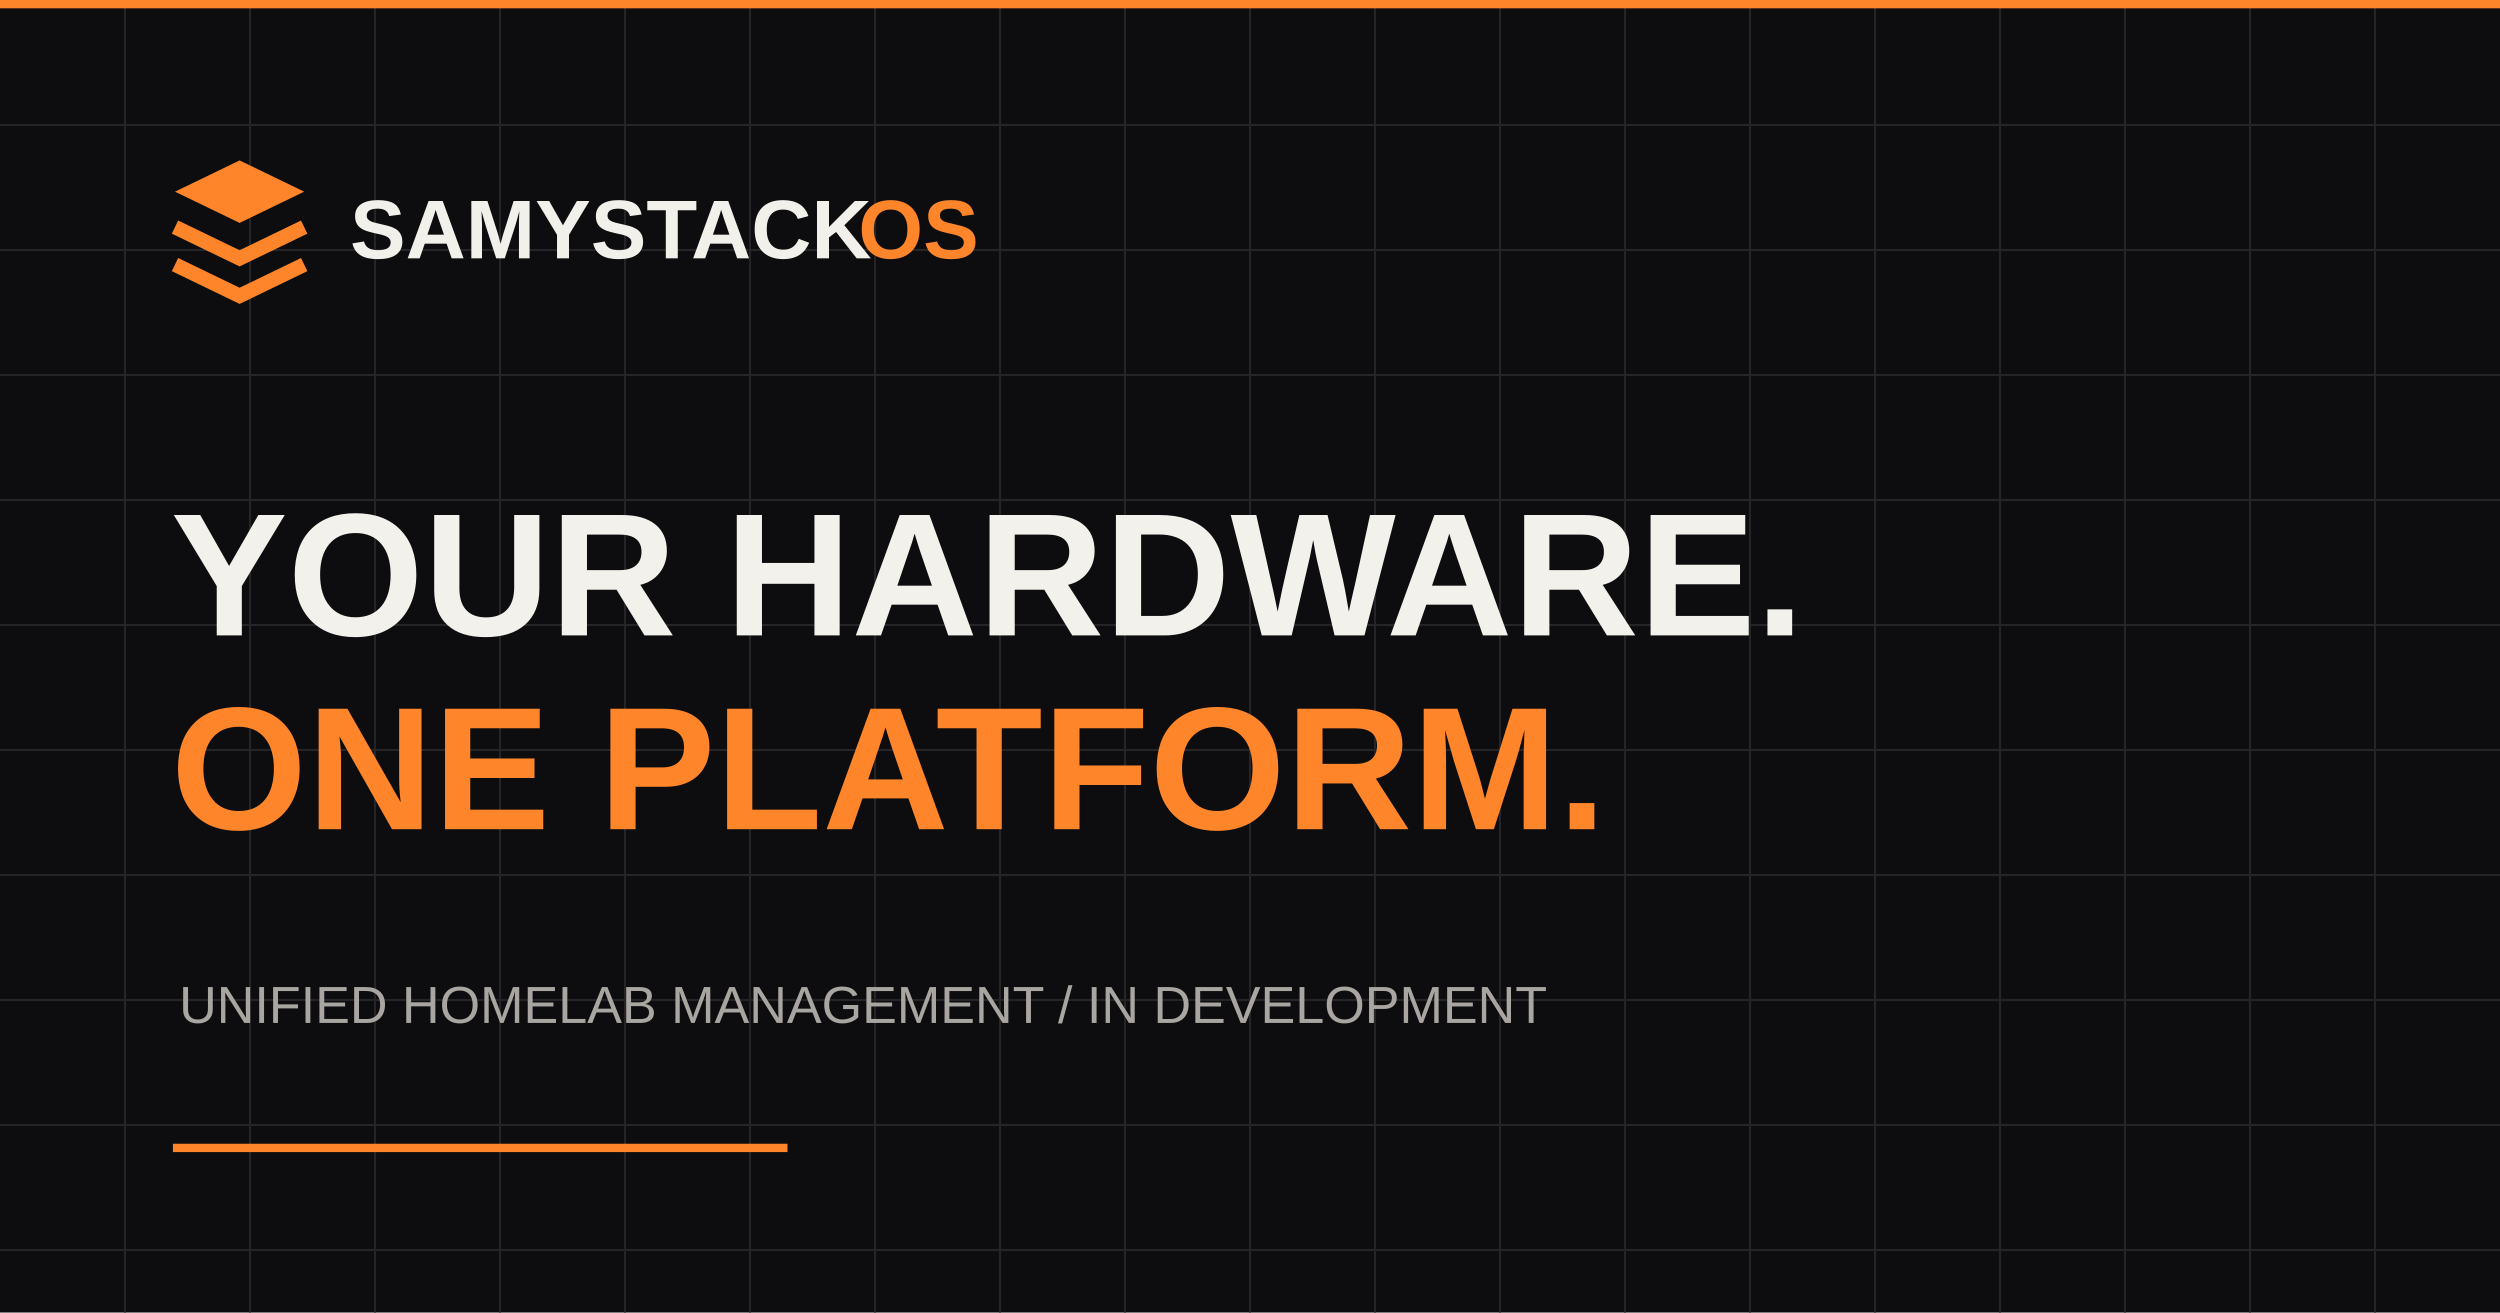
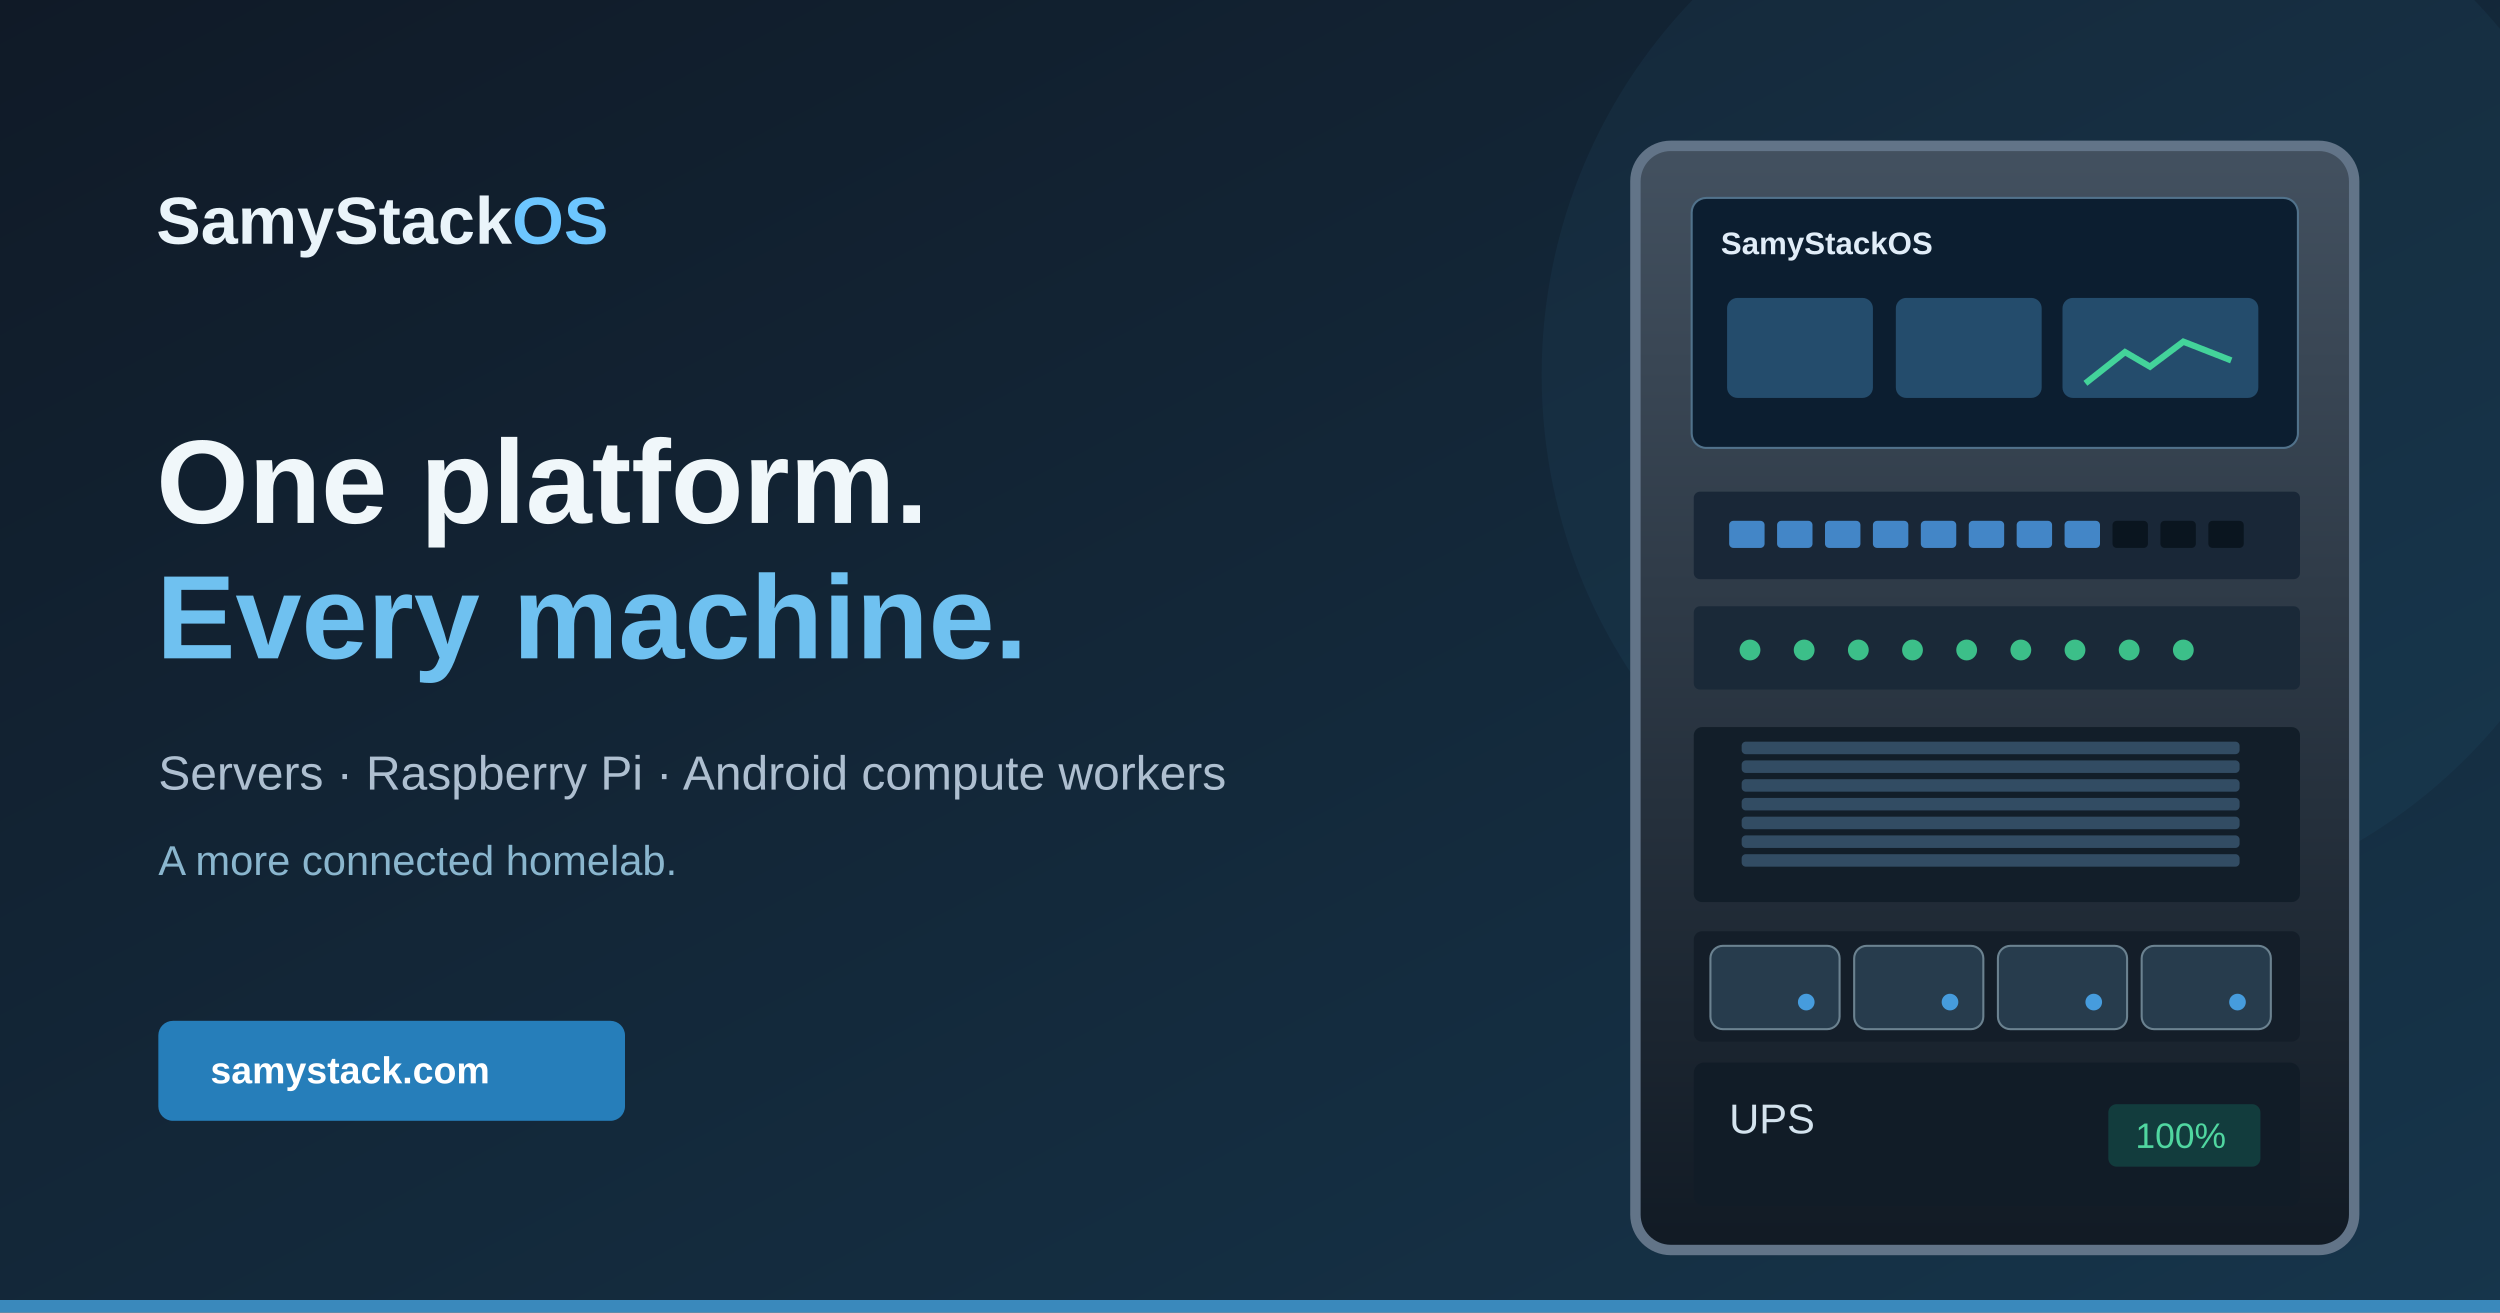
<svg xmlns="http://www.w3.org/2000/svg" viewBox="0 0 1200 630">
-   <rect width="1200" height="630" fill="#0d0d0f" />
-   <g stroke="#252528" stroke-width="1">
-     <path d="M0 60h1200M0 120h1200M0 180h1200M0 240h1200M0 300h1200M0 360h1200M0 420h1200M0 480h1200M0 540h1200M0 600h1200M60 0v630M120 0v630M180 0v630M240 0v630M300 0v630M360 0v630M420 0v630M480 0v630M540 0v630M600 0v630M660 0v630M720 0v630M780 0v630M840 0v630M900 0v630M960 0v630M1020 0v630M1080 0v630M1140 0v630" />
+   <defs>
+     <linearGradient id="bg" x2="1" y2="1">
+       <stop stop-color="#101a27" />
+       <stop offset="1" stop-color="#16354b" />
+     </linearGradient>
+     <linearGradient id="rack" x2="0" y2="1">
+       <stop stop-color="#435160" />
+       <stop offset="1" stop-color="#111a24" />
+     </linearGradient>
+   </defs>
+   <rect width="1200" height="630" fill="url(#bg)" />
+   <circle cx="1000" cy="180" r="260" fill="#295c7d" opacity=".13" />
+   <path d="M0 627h1200" stroke="#3a89bc" stroke-width="6" />
+   <g font-family="Arial,sans-serif">
+     <text x="75" y="117" font-size="32" font-weight="700" fill="#eaf4fa">SamyStack<tspan fill="#6dc6ff">OS</tspan>
+     </text>
+     <text x="75" y="251" font-size="57" font-weight="800" fill="#f0f7fa">One platform.</text>
+     <text x="75" y="316" font-size="57" font-weight="800" fill="#6fc1f0">Every machine.</text>
+     <text x="76" y="379" font-size="23" fill="#aebfd0">Servers · Raspberry Pi · Android compute workers</text>
+     <text x="76" y="420" font-size="20" fill="#8ab6ce">A more connected homelab.</text>
+     <rect x="76" y="490" width="224" height="48" rx="7" fill="#267eba" />
+     <text x="101" y="520" font-size="18" font-weight="700" fill="#fff">samystack.com</text>
  </g>
-   <path d="M0 0h1200" stroke="#ff852b" stroke-width="8" />
-   <g transform="translate(84 68)">
-     <path d="m0 24 31-15 31 15-31 15L0 24Z" fill="#ff852b" />
-     <path d="m0 41 31 15 31-15M0 59l31 15 31-15" fill="none" stroke="#ff852b" stroke-width="7" />
+   <g>
+     <rect x="785" y="70" width="345" height="530" rx="17" fill="url(#rack)" stroke="#627488" stroke-width="5" />
+     <rect x="812" y="95" width="291" height="120" rx="7" fill="#0c1e30" stroke="#51728b" />
+     <text x="826" y="122" fill="#e1edf8" font-family="Arial" font-weight="700" font-size="15">SamyStackOS</text>
+     <rect x="829" y="143" width="70" height="48" rx="5" fill="#244c6c" />
+     <rect x="910" y="143" width="70" height="48" rx="5" fill="#244c6c" />
+     <rect x="990" y="143" width="94" height="48" rx="5" fill="#244c6c" />
+     <path d="M1001 184l19 -15 12 7 16 -12 23 9" fill="none" stroke="#43d39a" stroke-width="3" />
+     <rect x="813" y="236" width="291" height="42" rx="3" fill="#192737" />
+     <rect x="830" y="250" width="17" height="13" rx="2" fill="#4386c7" />
+     <rect x="853" y="250" width="17" height="13" rx="2" fill="#4386c7" />
+     <rect x="876" y="250" width="17" height="13" rx="2" fill="#4386c7" />
+     <rect x="899" y="250" width="17" height="13" rx="2" fill="#4386c7" />
+     <rect x="922" y="250" width="17" height="13" rx="2" fill="#4386c7" />
+     <rect x="945" y="250" width="17" height="13" rx="2" fill="#4386c7" />
+     <rect x="968" y="250" width="17" height="13" rx="2" fill="#4386c7" />
+     <rect x="991" y="250" width="17" height="13" rx="2" fill="#4386c7" />
+     <rect x="1014" y="250" width="17" height="13" rx="2" fill="#0a151f" />
+     <rect x="1037" y="250" width="17" height="13" rx="2" fill="#0a151f" />
+     <rect x="1060" y="250" width="17" height="13" rx="2" fill="#0a151f" />
+     <rect x="813" y="291" width="291" height="40" rx="3" fill="#1a2938" />
+     <circle cx="840" cy="312" r="5" fill="#3cbf89" />
+     <circle cx="866" cy="312" r="5" fill="#3cbf89" />
+     <circle cx="892" cy="312" r="5" fill="#3cbf89" />
+     <circle cx="918" cy="312" r="5" fill="#3cbf89" />
+     <circle cx="944" cy="312" r="5" fill="#3cbf89" />
+     <circle cx="970" cy="312" r="5" fill="#3cbf89" />
+     <circle cx="996" cy="312" r="5" fill="#3cbf89" />
+     <circle cx="1022" cy="312" r="5" fill="#3cbf89" />
+     <circle cx="1048" cy="312" r="5" fill="#3cbf89" />
+     <rect x="813" y="349" width="291" height="84" rx="4" fill="#121e29" />
+     <rect x="836" y="356" width="239" height="6" rx="2" fill="#324c63" />
+     <rect x="836" y="365" width="239" height="6" rx="2" fill="#324c63" />
+     <rect x="836" y="374" width="239" height="6" rx="2" fill="#324c63" />
+     <rect x="836" y="383" width="239" height="6" rx="2" fill="#324c63" />
+     <rect x="836" y="392" width="239" height="6" rx="2" fill="#324c63" />
+     <rect x="836" y="401" width="239" height="6" rx="2" fill="#324c63" />
+     <rect x="836" y="410" width="239" height="6" rx="2" fill="#324c63" />
+     <rect x="813" y="447" width="291" height="53" rx="4" fill="#141e29" />
+     <rect x="821" y="454" width="62" height="40" rx="6" fill="#273c4d" stroke="#6b8290" />
+     <circle cx="867" cy="481" r="4" fill="#469cdd" />
+     <rect x="890" y="454" width="62" height="40" rx="6" fill="#273c4d" stroke="#6b8290" />
+     <circle cx="936" cy="481" r="4" fill="#469cdd" />
+     <rect x="959" y="454" width="62" height="40" rx="6" fill="#273c4d" stroke="#6b8290" />
+     <circle cx="1005" cy="481" r="4" fill="#469cdd" />
+     <rect x="1028" y="454" width="62" height="40" rx="6" fill="#273c4d" stroke="#6b8290" />
+     <circle cx="1074" cy="481" r="4" fill="#469cdd" />
+     <rect x="813" y="510" width="291" height="69" rx="5" fill="#111c27" />
+     <text x="830" y="544" font-size="20" fill="#d4e3ee" font-family="Arial">UPS</text>
+     <rect x="1012" y="530" width="73" height="30" rx="4" fill="#123c3d" />
+     <text x="1025" y="551" font-size="17" fill="#50d6a0" font-family="Arial">100%</text>
  </g>
-   <text x="168" y="124" fill="#f2f0eb" font-family="Arial,Helvetica,sans-serif" font-size="40" font-weight="900">SAMYSTACK</text>
-   <text x="412" y="124" fill="#ff852b" font-family="Arial,Helvetica,sans-serif" font-size="40" font-weight="900">OS</text>
-   <text x="82" y="305" fill="#f3f1ec" font-family="Arial,Helvetica,sans-serif" font-size="84" font-weight="900">YOUR HARDWARE.</text>
-   <text x="82" y="398" fill="#ff852b" font-family="Arial,Helvetica,sans-serif" font-size="84" font-weight="900">ONE PLATFORM.</text>
-   <text x="86" y="491" fill="#a9a6a2" font-family="Arial,Helvetica,sans-serif" font-size="25">UNIFIED HOMELAB MANAGEMENT / IN DEVELOPMENT</text>
-   <rect x="83" y="549" width="295" height="4" fill="#ff852b" />
</svg>
